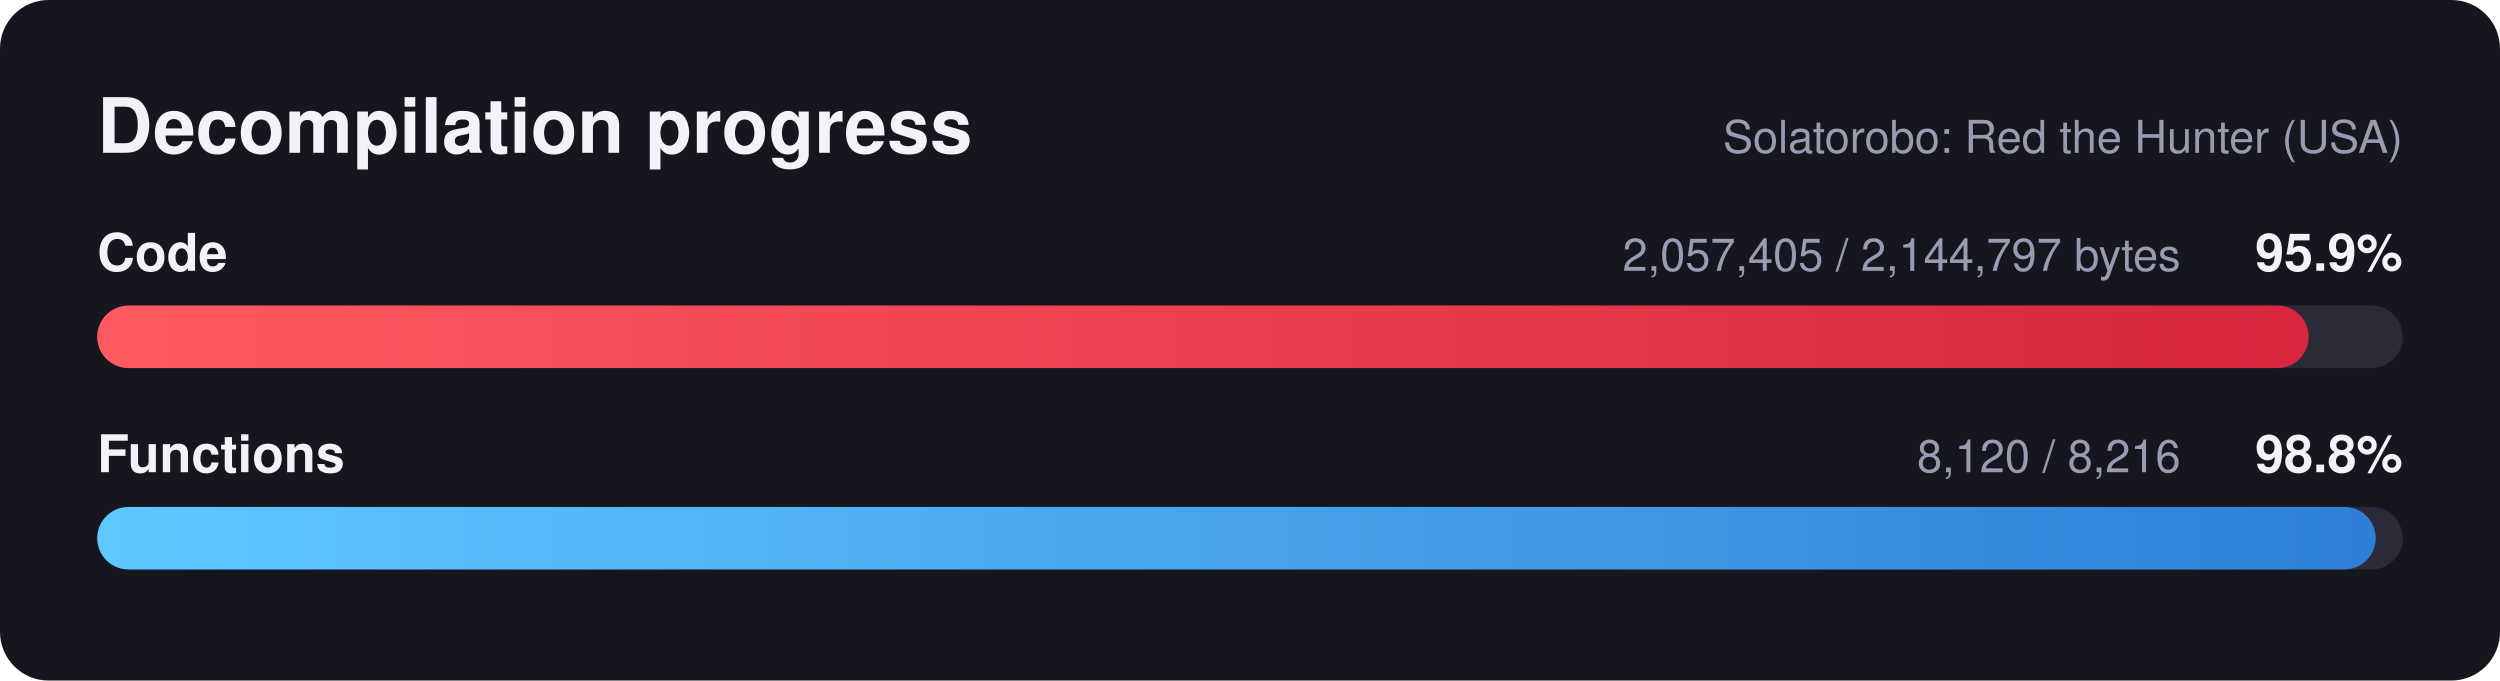
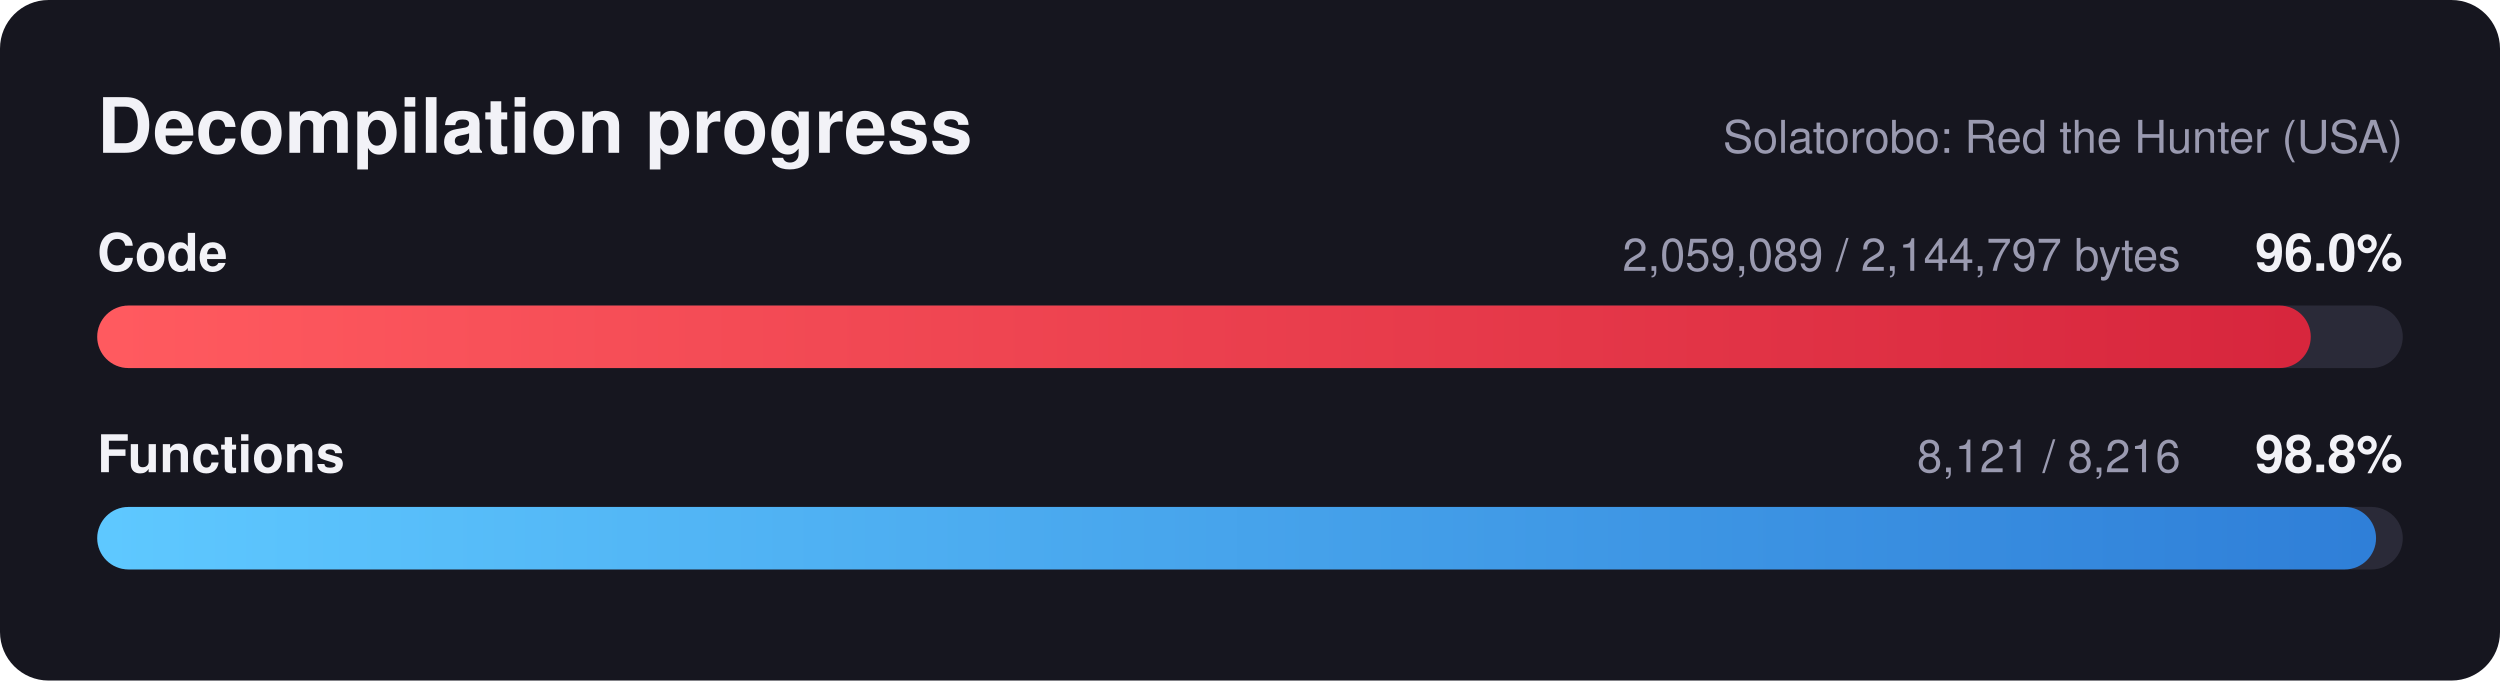
<svg xmlns="http://www.w3.org/2000/svg" width="720" height="196" viewBox="0 0 720 196" font-family="Segoe UI, Helvetica, Arial, sans-serif">
  <defs>
    <linearGradient id="red" x1="0" x2="1" y1="0" y2="0">
      <stop offset="0" stop-color="#ff5a5f" />
      <stop offset="1" stop-color="#d7263d" />
    </linearGradient>
    <linearGradient id="blue" x1="0" x2="1" y1="0" y2="0">
      <stop offset="0" stop-color="#5ec8ff" />
      <stop offset="1" stop-color="#2f7fd8" />
    </linearGradient>
  </defs>
  <rect width="720" height="196" rx="14" fill="#16161f" />
  <text x="28" y="44" fill="#f2f2f7" font-size="22" font-weight="700">Decompilation progress</text>
  <text x="692" y="44" fill="#9a9ab0" font-size="13" text-anchor="end">Solatorobo: Red the Hunter (USA)</text>
  <text x="28" y="78" fill="#f2f2f7" font-size="15" font-weight="600">Code</text>
-   <text x="692" y="78" fill="#f2f2f7" font-size="15" font-weight="700" text-anchor="end">95.9%</text>
-   <text x="628" y="78" fill="#9a9ab0" font-size="13" text-anchor="end">2,057,405 / 2,144,797 bytes</text>
+   <text x="692" y="78" fill="#f2f2f7" font-size="15" font-weight="700" text-anchor="end">96.0%</text>
+   <text x="628" y="78" fill="#9a9ab0" font-size="13" text-anchor="end">2,059,089 / 2,144,797 bytes</text>
  <rect x="28" y="88" width="664" height="18" rx="9.0" fill="#2a2a38" />
-   <rect x="28" y="88" width="636.9" height="18" rx="9.0" fill="url(#red)" />
+   <rect x="28" y="88" width="637.5" height="18" rx="9.0" fill="url(#red)" />
  <text x="28" y="136" fill="#f2f2f7" font-size="15" font-weight="600">Functions</text>
  <text x="692" y="136" fill="#f2f2f7" font-size="15" font-weight="700" text-anchor="end">98.8%</text>
-   <text x="628" y="136" fill="#9a9ab0" font-size="13" text-anchor="end">8,120 / 8,216</text>
+   <text x="628" y="136" fill="#9a9ab0" font-size="13" text-anchor="end">8,121 / 8,216</text>
  <rect x="28" y="146" width="664" height="18" rx="9.0" fill="#2a2a38" />
-   <rect x="28" y="146" width="656.2" height="18" rx="9.0" fill="url(#blue)" />
+   <rect x="28" y="146" width="656.3" height="18" rx="9.0" fill="url(#blue)" />
</svg>
